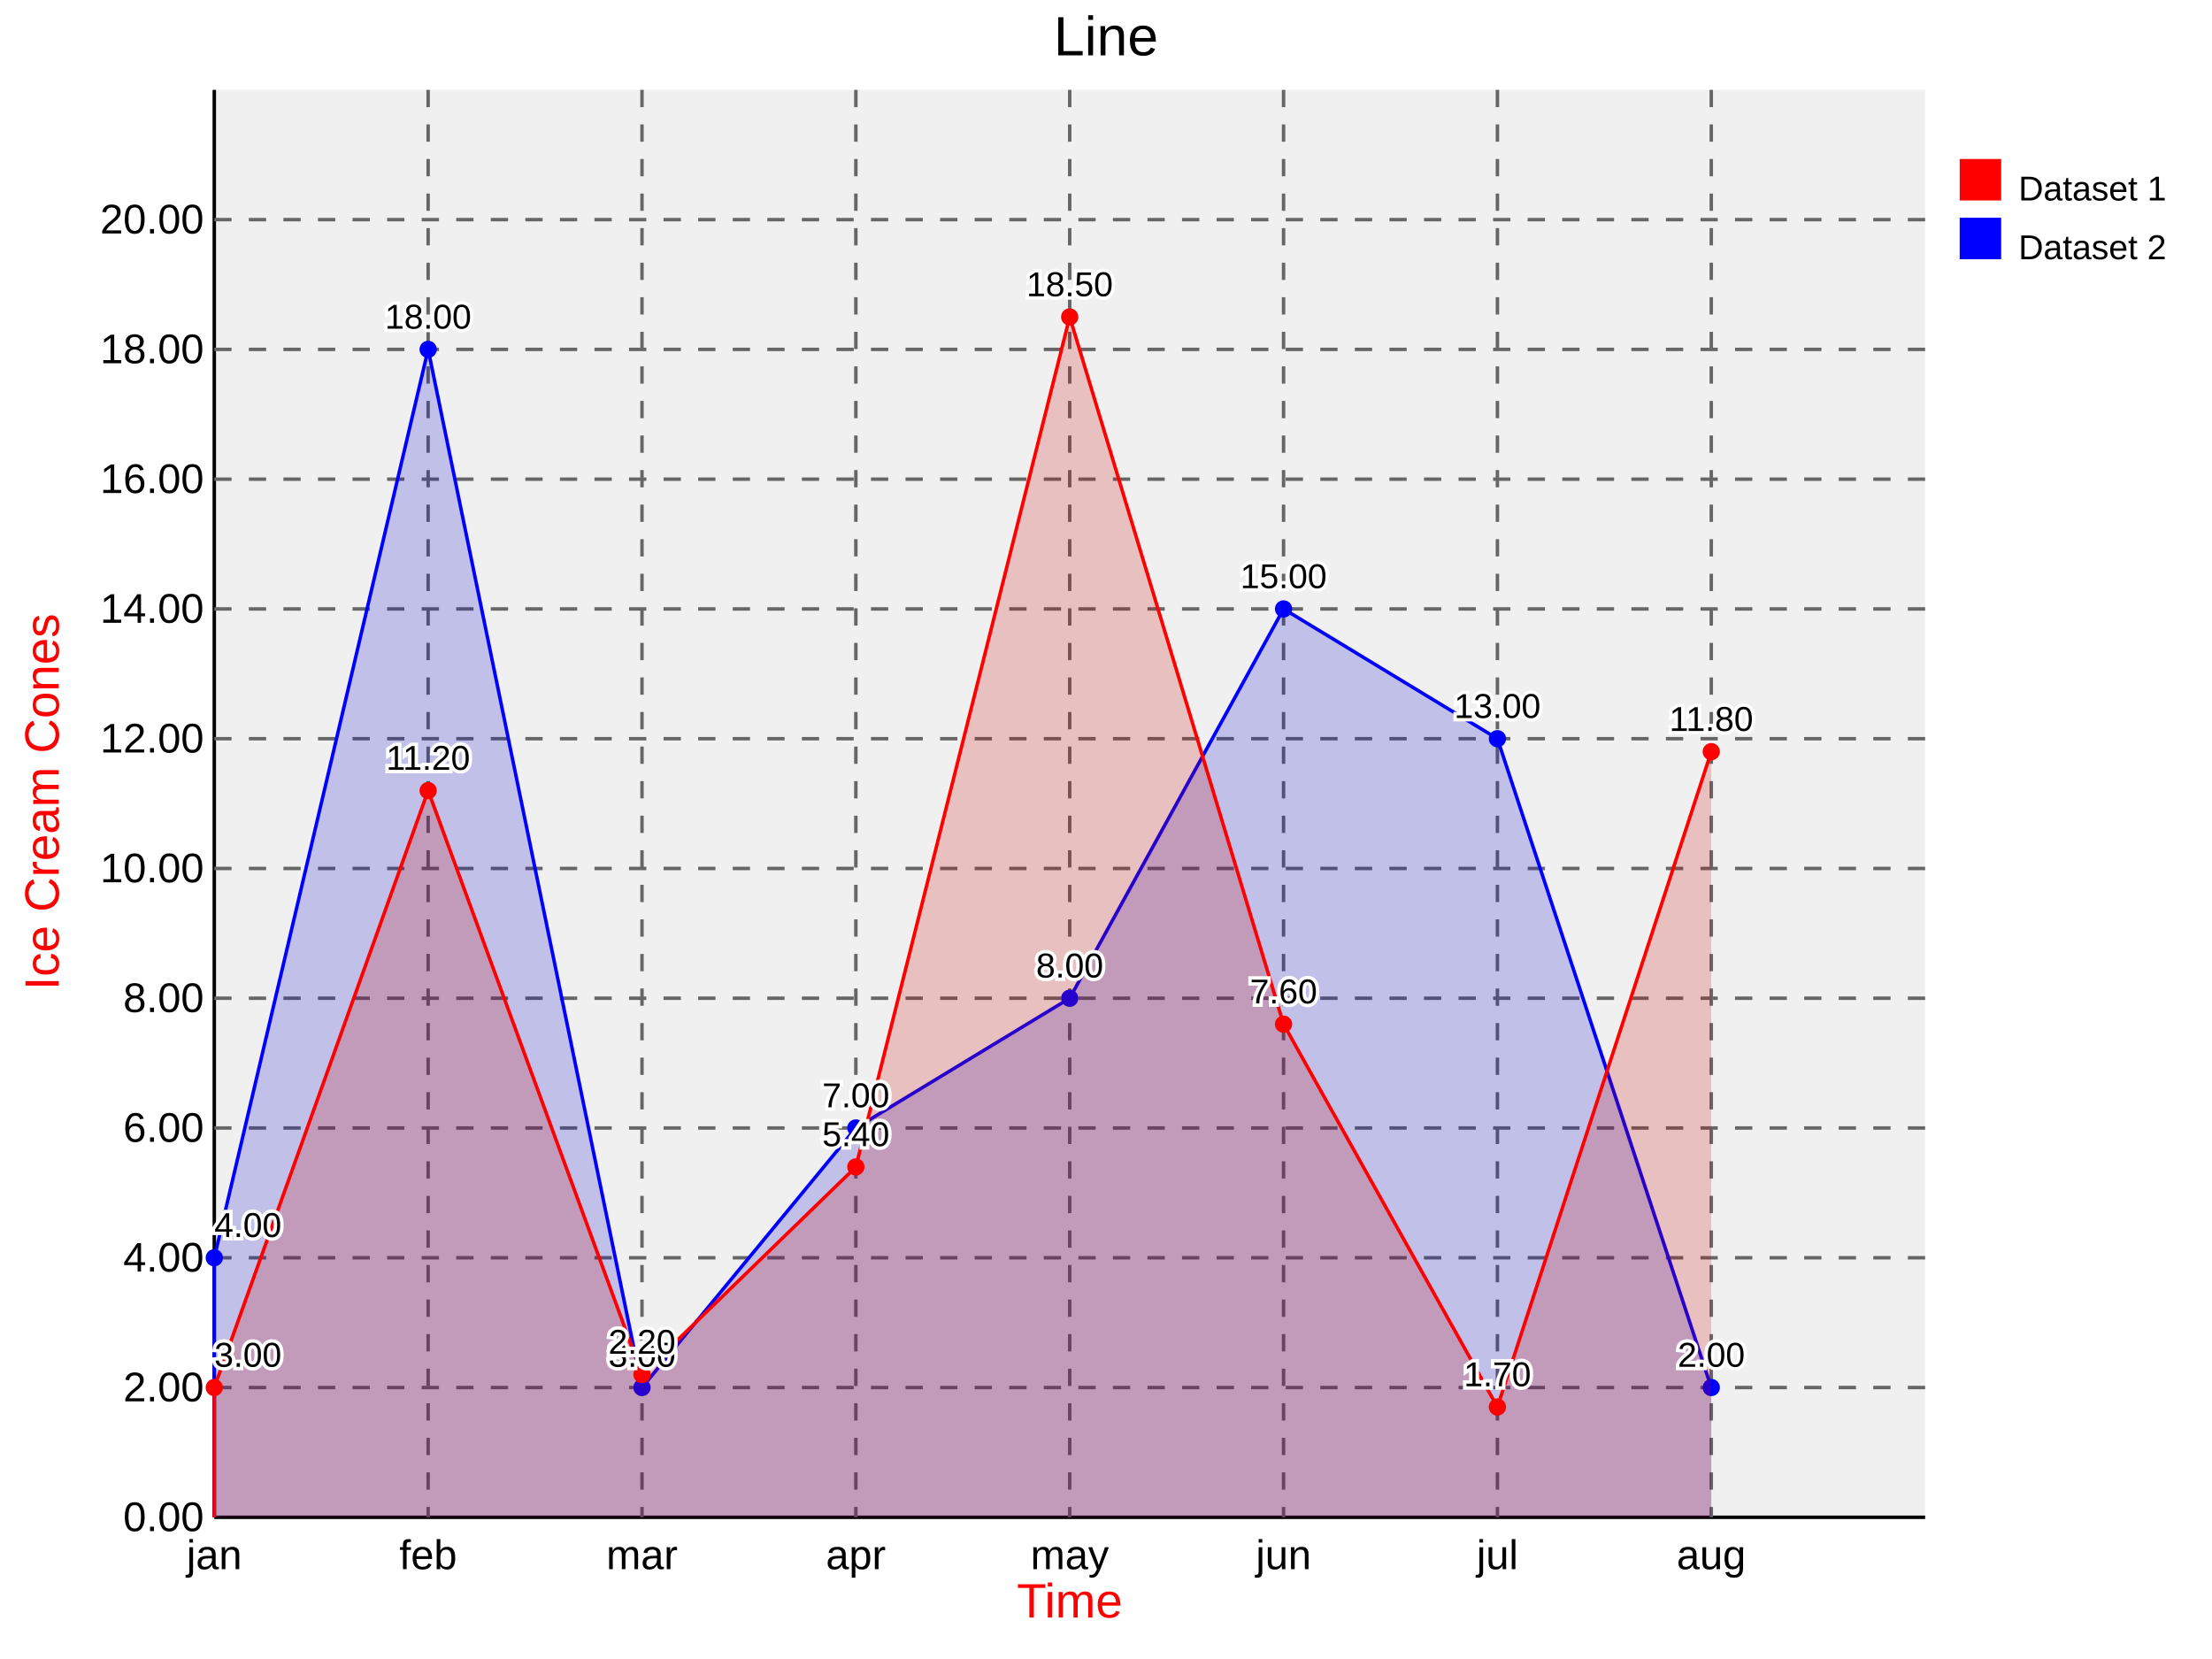
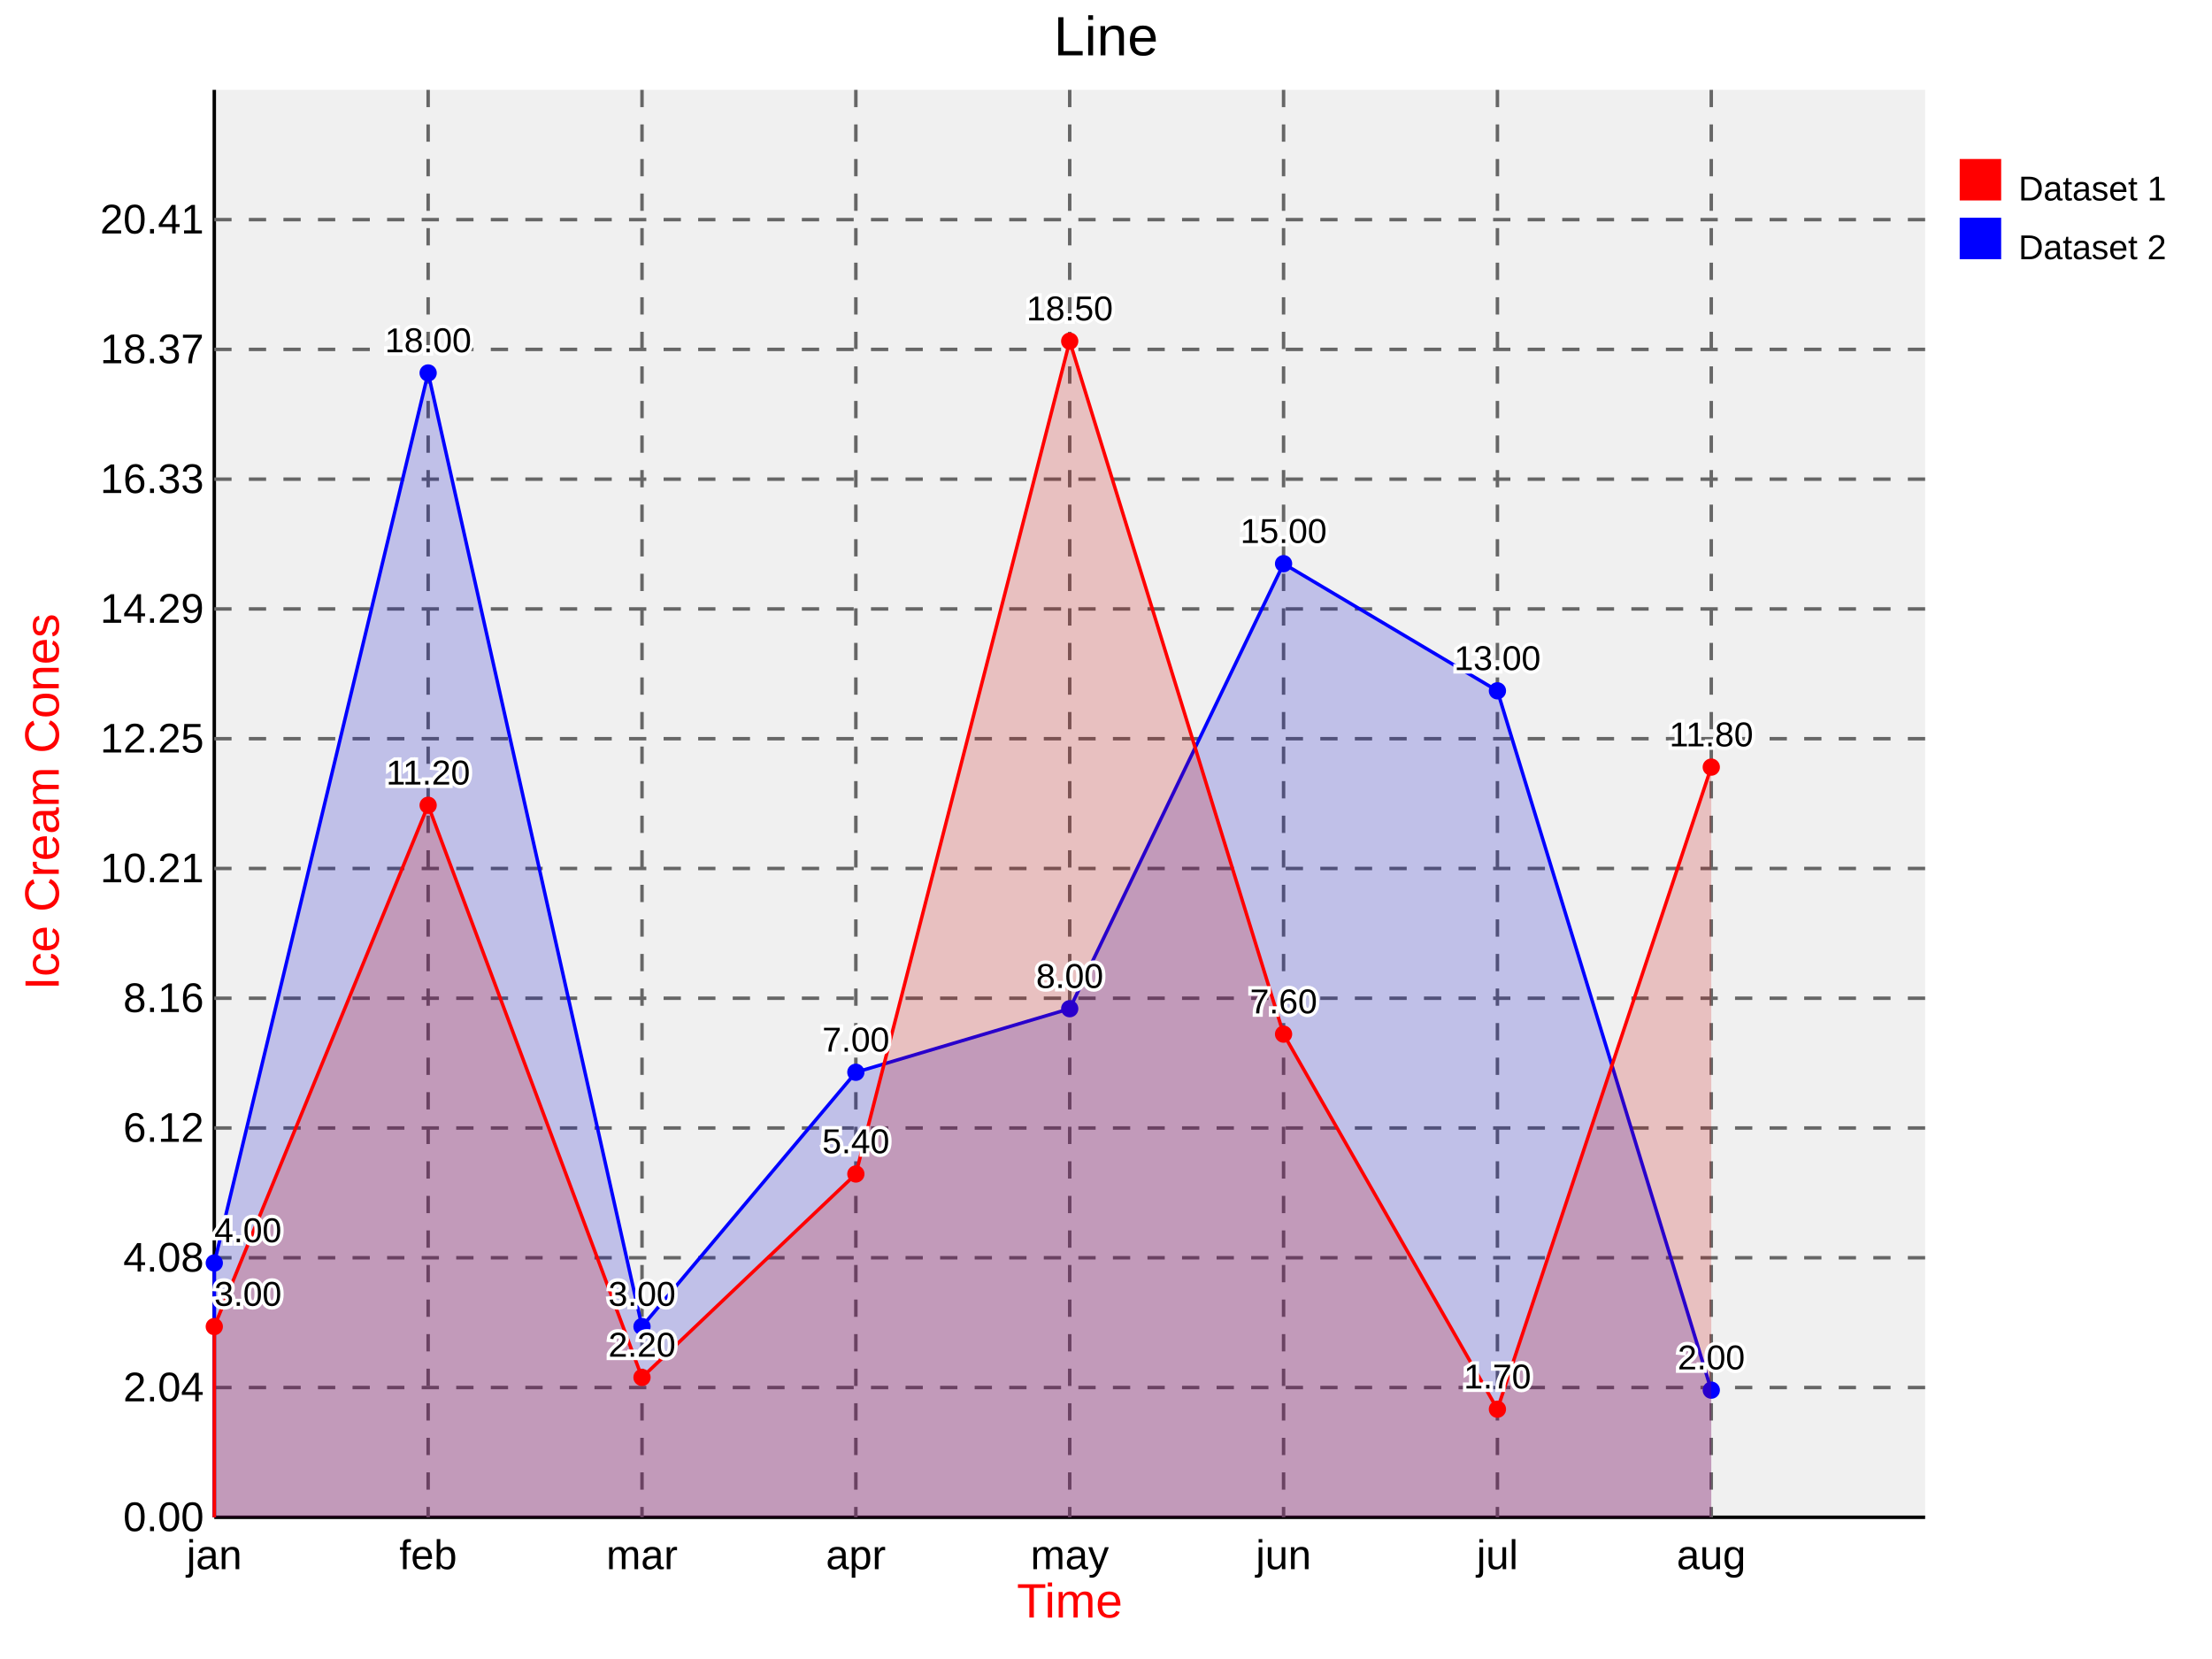
<svg xmlns="http://www.w3.org/2000/svg" width="640" height="480" viewBox="0 0 640 480">
  <defs>
    <style type="text/css">
/* Copy from here for external style sheet */
.svgBackground{
  fill:#ffffff;
}
.graphBackground{
  fill:#f0f0f0;
}

/* graphs titles */
.mainTitle{
  text-anchor: middle;
  fill: #000000;
  font-size: 16px;
  font-family: "Arial", sans-serif;
  font-weight: normal;
}
.subTitle{
  text-anchor: middle;
  fill: #999999;
  font-size: 14px;
  font-family: "Arial", sans-serif;
  font-weight: normal;
}

.axis{
  stroke: #000000;
  stroke-width: 1px;
}

.guideLines{
  stroke: #666666;
  stroke-width: 1px;
  stroke-dasharray: 5 5;
}

.xAxisLabels{
  text-anchor: middle;
  fill: #000000;
  font-size: 12px;
  font-family: "Arial", sans-serif;
  font-weight: normal;
}

.yAxisLabels{
  text-anchor: end;
  fill: #000000;
  font-size: 12px;
  font-family: "Arial", sans-serif;
  font-weight: normal;
}

.xAxisTitle{
  text-anchor: middle;
  fill: #ff0000;
  font-size: 14px;
  font-family: "Arial", sans-serif;
  font-weight: normal;
}

.yAxisTitle{
  fill: #ff0000;
  text-anchor: middle;
  font-size: 14px;
  font-family: "Arial", sans-serif;
  font-weight: normal;
}

.dataPointLabel{
  fill: #000000;
  text-anchor:middle;
  font-size: 10px;
  font-family: "Arial", sans-serif;
  font-weight: normal;
}

.staggerGuideLine{
  fill: none;
  stroke: #000000;
  stroke-width: 0.5px;  
}

/* default line styles */
.line1{
	fill: none;
	stroke: #ff0000;
	stroke-width: 1px;	
}
.line2{
	fill: none;
	stroke: #0000ff;
	stroke-width: 1px;	
}
.line3{
	fill: none;
	stroke: #00ff00;
	stroke-width: 1px;	
}
.line4{
	fill: none;
	stroke: #ffcc00;
	stroke-width: 1px;	
}
.line5{
	fill: none;
	stroke: #00ccff;
	stroke-width: 1px;	
}
.line6{
	fill: none;
	stroke: #ff00ff;
	stroke-width: 1px;	
}
.line7{
	fill: none;
	stroke: #00ffff;
	stroke-width: 1px;	
}
.line8{
	fill: none;
	stroke: #ffff00;
	stroke-width: 1px;	
}
.line9{
	fill: none;
	stroke: #ccc6666;
	stroke-width: 1px;	
}
.line10{
	fill: none;
	stroke: #663399;
	stroke-width: 1px;	
}
.line11{
	fill: none;
	stroke: #339900;
	stroke-width: 1px;	
}
.line12{
	fill: none;
	stroke: #9966FF;
	stroke-width: 1px;	
}
/* default fill styles */
.fill1{
	fill: #cc0000;
	fill-opacity: 0.2;
	stroke: none;
}
.fill2{
	fill: #0000cc;
	fill-opacity: 0.2;
	stroke: none;
}
.fill3{
	fill: #00cc00;
	fill-opacity: 0.2;
	stroke: none;
}
.fill4{
	fill: #ffcc00;
	fill-opacity: 0.2;
	stroke: none;
}
.fill5{
	fill: #00ccff;
	fill-opacity: 0.2;
	stroke: none;
}
.fill6{
	fill: #ff00ff;
	fill-opacity: 0.2;
	stroke: none;
}
.fill7{
	fill: #00ffff;
	fill-opacity: 0.2;
	stroke: none;
}
.fill8{
	fill: #ffff00;
	fill-opacity: 0.2;
	stroke: none;
}
.fill9{
	fill: #cc6666;
	fill-opacity: 0.2;
	stroke: none;
}
.fill10{
	fill: #663399;
	fill-opacity: 0.2;
	stroke: none;
}
.fill11{
	fill: #339900;
	fill-opacity: 0.2;
	stroke: none;
}
.fill12{
	fill: #9966FF;
	fill-opacity: 0.2;
	stroke: none;
}
/* default line styles */
.key1,.dataPoint1{
	fill: #ff0000;
	stroke: none;
	stroke-width: 1px;	
}
.key2,.dataPoint2{
	fill: #0000ff;
	stroke: none;
	stroke-width: 1px;	
}
.key3,.dataPoint3{
	fill: #00ff00;
	stroke: none;
	stroke-width: 1px;	
}
.key4,.dataPoint4{
	fill: #ffcc00;
	stroke: none;
	stroke-width: 1px;	
}
.key5,.dataPoint5{
	fill: #00ccff;
	stroke: none;
	stroke-width: 1px;	
}
.key6,.dataPoint6{
	fill: #ff00ff;
	stroke: none;
	stroke-width: 1px;	
}
.key7,.dataPoint7{
	fill: #00ffff;
	stroke: none;
	stroke-width: 1px;	
}
.key8,.dataPoint8{
	fill: #ffff00;
	stroke: none;
	stroke-width: 1px;	
}
.key9,.dataPoint9{
	fill: #cc6666;
	stroke: none;
	stroke-width: 1px;	
}
.key10,.dataPoint10{
	fill: #663399;
	stroke: none;
	stroke-width: 1px;	
}
.key11,.dataPoint11{
	fill: #339900;
	stroke: none;
	stroke-width: 1px;	
}
.key12,.dataPoint12{
	fill: #9966FF;
	stroke: none;
	stroke-width: 1px;	
}


.keyText{
  fill: #000000;
  text-anchor:start;
  font-size: 10px;
  font-family: "Arial", sans-serif;
  font-weight: normal;
}
/* End copy for external style sheet */

</style>
  </defs>
  <rect width="640" height="480" x="0" y="0" class="svgBackground" />
  <g transform="translate( 62.0 26 )">
    <rect x="0" y="0" width="495.0" height="413" class="graphBackground" />
    <path d="M 0 0 v413" class="axis" id="xAxis" />
    <path d="M 0 413 h495.0" class="axis" id="yAxis" />
    <text class="xAxisLabels" x="0.0" y="428" style="text-anchor: middle">
jan
</text>
    <text class="xAxisLabels" x="61.875" y="428" style="text-anchor: middle">
feb
</text>
    <path d="M61.875 0 v413" class="guideLines" />
    <text class="xAxisLabels" x="123.75" y="428" style="text-anchor: middle">
mar
</text>
    <path d="M123.75 0 v413" class="guideLines" />
    <text class="xAxisLabels" x="185.625" y="428" style="text-anchor: middle">
apr
</text>
    <path d="M185.625 0 v413" class="guideLines" />
    <text class="xAxisLabels" x="247.5" y="428" style="text-anchor: middle">
may
</text>
    <path d="M247.5 0 v413" class="guideLines" />
    <text class="xAxisLabels" x="309.375" y="428" style="text-anchor: middle">
jun
</text>
    <path d="M309.375 0 v413" class="guideLines" />
    <text class="xAxisLabels" x="371.25" y="428" style="text-anchor: middle">
jul
</text>
    <path d="M371.25 0 v413" class="guideLines" />
    <text class="xAxisLabels" x="433.125" y="428" style="text-anchor: middle">
aug
</text>
    <path d="M433.125 0 v413" class="guideLines" />
    <text x="-3" y="417.0" class="yAxisLabels" style="text-anchor: end">
0.00
</text>
    <text x="-3" y="379.455" class="yAxisLabels" style="text-anchor: end">
- 2.00
+ 2.04
</text>
    <path d="M0 375.455 h495.0" class="guideLines" />
    <text x="-3" y="341.909" class="yAxisLabels" style="text-anchor: end">
- 4.00
+ 4.08
</text>
    <path d="M0 337.909 h495.0" class="guideLines" />
    <text x="-3" y="304.364" class="yAxisLabels" style="text-anchor: end">
- 6.00
+ 6.12
</text>
    <path d="M0 300.364 h495.0" class="guideLines" />
    <text x="-3" y="266.818" class="yAxisLabels" style="text-anchor: end">
- 8.00
+ 8.16
</text>
    <path d="M0 262.818 h495.0" class="guideLines" />
    <text x="-3" y="229.273" class="yAxisLabels" style="text-anchor: end">
- 10.00
+ 10.21
</text>
    <path d="M0 225.273 h495.0" class="guideLines" />
    <text x="-3" y="191.727" class="yAxisLabels" style="text-anchor: end">
- 12.00
+ 12.25
</text>
    <path d="M0 187.727 h495.0" class="guideLines" />
    <text x="-3" y="154.182" class="yAxisLabels" style="text-anchor: end">
- 14.00
+ 14.29
</text>
    <path d="M0 150.182 h495.0" class="guideLines" />
    <text x="-3" y="116.636" class="yAxisLabels" style="text-anchor: end">
- 16.00
+ 16.33
</text>
    <path d="M0 112.636 h495.0" class="guideLines" />
    <text x="-3" y="79.091" class="yAxisLabels" style="text-anchor: end">
- 18.00
+ 18.37
</text>
    <path d="M0 75.091 h495.0" class="guideLines" />
    <text x="-3" y="41.545" class="yAxisLabels" style="text-anchor: end">
- 20.00
+ 20.41
</text>
    <path d="M0 37.545 h495.0" class="guideLines" />
-     <path d="M0.0 413.0 L0.0 337.909 61.875 75.091 123.75 375.455 185.625 300.364 247.5 262.818 309.375 150.182 371.25 187.727 433.125 375.455 V413Z" class="fill2" />
-     <path d="M0 413 L0.0 337.909 61.875 75.091 123.75 375.455 185.625 300.364 247.5 262.818 309.375 150.182 371.25 187.727 433.125 375.455 " class="line2" />
-     <circle cx="0.0" cy="337.909" r="2.5" class="dataPoint2" />
-     <circle cx="61.875" cy="75.091" r="2.5" class="dataPoint2" />
-     <circle cx="123.75" cy="375.455" r="2.5" class="dataPoint2" />
-     <circle cx="185.625" cy="300.364" r="2.5" class="dataPoint2" />
-     <circle cx="247.5" cy="262.818" r="2.5" class="dataPoint2" />
-     <circle cx="309.375" cy="150.182" r="2.5" class="dataPoint2" />
-     <circle cx="371.25" cy="187.727" r="2.5" class="dataPoint2" />
-     <circle cx="433.125" cy="375.455" r="2.5" class="dataPoint2" />
-     <path d="M0.0 413.0 L0.0 375.455 61.875 202.745 123.75 371.7 185.625 311.627 247.5 65.705 309.375 270.327 371.25 381.086 433.125 191.482 V413Z" class="fill1" />
-     <path d="M0 413 L0.0 375.455 61.875 202.745 123.75 371.7 185.625 311.627 247.5 65.705 309.375 270.327 371.25 381.086 433.125 191.482 " class="line1" />
-     <circle cx="0.0" cy="375.455" r="2.5" class="dataPoint1" />
-     <circle cx="61.875" cy="202.745" r="2.5" class="dataPoint1" />
-     <circle cx="123.75" cy="371.7" r="2.5" class="dataPoint1" />
-     <circle cx="185.625" cy="311.627" r="2.5" class="dataPoint1" />
-     <circle cx="247.5" cy="65.705" r="2.5" class="dataPoint1" />
-     <circle cx="309.375" cy="270.327" r="2.5" class="dataPoint1" />
-     <circle cx="371.25" cy="381.086" r="2.5" class="dataPoint1" />
-     <circle cx="433.125" cy="191.482" r="2.5" class="dataPoint1" />
+     <path d="M0.0 413.0 L0.0 339.425 61.875 81.911 123.75 357.819 185.625 284.243 247.5 265.849 309.375 137.093 371.25 173.88 433.125 376.212 V413Z" class="fill2" />
+     <path d="M0 413 L0.0 339.425 61.875 81.911 123.75 357.819 185.625 284.243 247.5 265.849 309.375 137.093 371.25 173.88 433.125 376.212 " class="line2" />
+     <circle cx="0.0" cy="339.425" r="2.5" class="dataPoint2" />
+     <circle cx="61.875" cy="81.911" r="2.5" class="dataPoint2" />
+     <circle cx="123.75" cy="357.819" r="2.5" class="dataPoint2" />
+     <circle cx="185.625" cy="284.243" r="2.5" class="dataPoint2" />
+     <circle cx="247.5" cy="265.849" r="2.5" class="dataPoint2" />
+     <circle cx="309.375" cy="137.093" r="2.5" class="dataPoint2" />
+     <circle cx="371.25" cy="173.88" r="2.5" class="dataPoint2" />
+     <circle cx="433.125" cy="376.212" r="2.5" class="dataPoint2" />
+     <path d="M0.0 413.0 L0.0 357.819 61.875 206.989 123.75 372.534 185.625 313.673 247.5 72.714 309.375 273.207 371.25 381.731 433.125 195.953 V413Z" class="fill1" />
+     <path d="M0 413 L0.0 357.819 61.875 206.989 123.75 372.534 185.625 313.673 247.5 72.714 309.375 273.207 371.25 381.731 433.125 195.953 " class="line1" />
+     <circle cx="0.0" cy="357.819" r="2.5" class="dataPoint1" />
+     <circle cx="61.875" cy="206.989" r="2.5" class="dataPoint1" />
+     <circle cx="123.75" cy="372.534" r="2.5" class="dataPoint1" />
+     <circle cx="185.625" cy="313.673" r="2.5" class="dataPoint1" />
+     <circle cx="247.5" cy="72.714" r="2.5" class="dataPoint1" />
+     <circle cx="309.375" cy="273.207" r="2.5" class="dataPoint1" />
+     <circle cx="371.25" cy="381.731" r="2.5" class="dataPoint1" />
+     <circle cx="433.125" cy="195.953" r="2.5" class="dataPoint1" />
    <g>
-       <text x="0.0" y="331.909" class="dataPointLabel" style="text-anchor: start; stroke: #fff; stroke-width: 2;">
+       <text x="0.0" y="333.425" class="dataPointLabel" style="text-anchor: start; stroke: #fff; stroke-width: 2;">
4.00
</text>
-       <text x="0.0" y="331.909" class="dataPointLabel" style="text-anchor: start;">
+       <text x="0.0" y="333.425" class="dataPointLabel" style="text-anchor: start;">
4.00
</text>
-       <text x="5.0" y="325.909" class="dataPointLabel" visibility="hidden" style="stroke-width: 2; fill: #000; text-anchor: start;" id="25984164">
+       <text x="5.0" y="327.425" class="dataPointLabel" visibility="hidden" style="stroke-width: 2; fill: #000; text-anchor: start;" id="26350944">
4.00
</text>
-       <circle cx="0.0" cy="337.909" r="10" style="opacity: 0" />
-       <text x="61.875" y="69.091" class="dataPointLabel" style=" stroke: #fff; stroke-width: 2;">
+       <circle cx="0.0" cy="339.425" r="10" style="opacity: 0" />
+       <text x="61.875" y="75.911" class="dataPointLabel" style=" stroke: #fff; stroke-width: 2;">
18.00
</text>
-       <text x="61.875" y="69.091" class="dataPointLabel">
+       <text x="61.875" y="75.911" class="dataPointLabel">
18.00
</text>
-       <text x="66.875" y="63.091" class="dataPointLabel" visibility="hidden" style="stroke-width: 2; fill: #000; text-anchor: start;" id="23512464">
+       <text x="66.875" y="69.911" class="dataPointLabel" visibility="hidden" style="stroke-width: 2; fill: #000; text-anchor: start;" id="20409612">
18.00
</text>
-       <circle cx="61.875" cy="75.091" r="10" style="opacity: 0" />
-       <text x="123.75" y="369.455" class="dataPointLabel" style=" stroke: #fff; stroke-width: 2;">
+       <circle cx="61.875" cy="81.911" r="10" style="opacity: 0" />
+       <text x="123.75" y="351.819" class="dataPointLabel" style=" stroke: #fff; stroke-width: 2;">
3.00
</text>
-       <text x="123.75" y="369.455" class="dataPointLabel">
+       <text x="123.75" y="351.819" class="dataPointLabel">
3.00
</text>
-       <text x="128.75" y="363.455" class="dataPointLabel" visibility="hidden" style="stroke-width: 2; fill: #000; text-anchor: start;" id="20014500">
+       <text x="128.75" y="345.819" class="dataPointLabel" visibility="hidden" style="stroke-width: 2; fill: #000; text-anchor: start;" id="26353452">
3.00
</text>
-       <circle cx="123.75" cy="375.455" r="10" style="opacity: 0" />
-       <text x="185.625" y="294.364" class="dataPointLabel" style=" stroke: #fff; stroke-width: 2;">
+       <circle cx="123.75" cy="357.819" r="10" style="opacity: 0" />
+       <text x="185.625" y="278.243" class="dataPointLabel" style=" stroke: #fff; stroke-width: 2;">
7.00
</text>
-       <text x="185.625" y="294.364" class="dataPointLabel">
+       <text x="185.625" y="278.243" class="dataPointLabel">
7.00
</text>
-       <text x="190.625" y="288.364" class="dataPointLabel" visibility="hidden" style="stroke-width: 2; fill: #000; text-anchor: start;" id="25977408">
+       <text x="190.625" y="272.243" class="dataPointLabel" visibility="hidden" style="stroke-width: 2; fill: #000; text-anchor: start;" id="26329164">
7.00
</text>
-       <circle cx="185.625" cy="300.364" r="10" style="opacity: 0" />
-       <text x="247.5" y="256.818" class="dataPointLabel" style=" stroke: #fff; stroke-width: 2;">
+       <circle cx="185.625" cy="284.243" r="10" style="opacity: 0" />
+       <text x="247.5" y="259.849" class="dataPointLabel" style=" stroke: #fff; stroke-width: 2;">
8.00
</text>
-       <text x="247.5" y="256.818" class="dataPointLabel">
+       <text x="247.5" y="259.849" class="dataPointLabel">
8.00
</text>
-       <text x="252.5" y="250.818" class="dataPointLabel" visibility="hidden" style="stroke-width: 2; fill: #000; text-anchor: start;" id="25945440">
+       <text x="252.5" y="253.849" class="dataPointLabel" visibility="hidden" style="stroke-width: 2; fill: #000; text-anchor: start;" id="26297532">
8.00
</text>
-       <circle cx="247.5" cy="262.818" r="10" style="opacity: 0" />
-       <text x="309.375" y="144.182" class="dataPointLabel" style=" stroke: #fff; stroke-width: 2;">
+       <circle cx="247.5" cy="265.849" r="10" style="opacity: 0" />
+       <text x="309.375" y="131.093" class="dataPointLabel" style=" stroke: #fff; stroke-width: 2;">
15.00
</text>
-       <text x="309.375" y="144.182" class="dataPointLabel">
+       <text x="309.375" y="131.093" class="dataPointLabel">
15.00
</text>
-       <text x="314.375" y="138.182" class="dataPointLabel" visibility="hidden" style="stroke-width: 2; fill: #000; text-anchor: start;" id="25905552">
+       <text x="314.375" y="125.093" class="dataPointLabel" visibility="hidden" style="stroke-width: 2; fill: #000; text-anchor: start;" id="26266104">
15.00
</text>
-       <circle cx="309.375" cy="150.182" r="10" style="opacity: 0" />
-       <text x="371.25" y="181.727" class="dataPointLabel" style=" stroke: #fff; stroke-width: 2;">
+       <circle cx="309.375" cy="137.093" r="10" style="opacity: 0" />
+       <text x="371.25" y="167.88" class="dataPointLabel" style=" stroke: #fff; stroke-width: 2;">
13.00
</text>
-       <text x="371.25" y="181.727" class="dataPointLabel">
+       <text x="371.25" y="167.88" class="dataPointLabel">
13.00
</text>
-       <text x="376.25" y="175.727" class="dataPointLabel" visibility="hidden" style="stroke-width: 2; fill: #000; text-anchor: start;" id="25865784">
+       <text x="376.25" y="161.88" class="dataPointLabel" visibility="hidden" style="stroke-width: 2; fill: #000; text-anchor: start;" id="26226384">
13.00
</text>
-       <circle cx="371.25" cy="187.727" r="10" style="opacity: 0" />
-       <text x="433.125" y="369.455" class="dataPointLabel" style=" stroke: #fff; stroke-width: 2;">
+       <circle cx="371.25" cy="173.88" r="10" style="opacity: 0" />
+       <text x="433.125" y="370.212" class="dataPointLabel" style=" stroke: #fff; stroke-width: 2;">
2.00
</text>
-       <text x="433.125" y="369.455" class="dataPointLabel">
+       <text x="433.125" y="370.212" class="dataPointLabel">
2.00
</text>
-       <text x="438.125" y="363.455" class="dataPointLabel" visibility="hidden" style="stroke-width: 2; fill: #000; text-anchor: start;" id="25834464">
+       <text x="438.125" y="364.212" class="dataPointLabel" visibility="hidden" style="stroke-width: 2; fill: #000; text-anchor: start;" id="26194956">
2.00
</text>
-       <circle cx="433.125" cy="375.455" r="10" style="opacity: 0" />
-       <text x="0.0" y="369.455" class="dataPointLabel" style="text-anchor: start; stroke: #fff; stroke-width: 2;">
+       <circle cx="433.125" cy="376.212" r="10" style="opacity: 0" />
+       <text x="0.0" y="351.819" class="dataPointLabel" style="text-anchor: start; stroke: #fff; stroke-width: 2;">
3.00
</text>
-       <text x="0.0" y="369.455" class="dataPointLabel" style="text-anchor: start;">
+       <text x="0.0" y="351.819" class="dataPointLabel" style="text-anchor: start;">
3.00
</text>
-       <text x="5.0" y="363.455" class="dataPointLabel" visibility="hidden" style="stroke-width: 2; fill: #000; text-anchor: start;" id="25781460">
+       <text x="5.0" y="345.819" class="dataPointLabel" visibility="hidden" style="stroke-width: 2; fill: #000; text-anchor: start;" id="26133492">
3.00
</text>
-       <circle cx="0.0" cy="375.455" r="10" style="opacity: 0" />
-       <text x="61.875" y="196.745" class="dataPointLabel" style=" stroke: #fff; stroke-width: 2;">
+       <circle cx="0.0" cy="357.819" r="10" style="opacity: 0" />
+       <text x="61.875" y="200.989" class="dataPointLabel" style=" stroke: #fff; stroke-width: 2;">
11.20
</text>
-       <text x="61.875" y="196.745" class="dataPointLabel">
+       <text x="61.875" y="200.989" class="dataPointLabel">
11.20
</text>
-       <text x="66.875" y="190.745" class="dataPointLabel" visibility="hidden" style="stroke-width: 2; fill: #000; text-anchor: start;" id="25741392">
+       <text x="66.875" y="194.989" class="dataPointLabel" visibility="hidden" style="stroke-width: 2; fill: #000; text-anchor: start;" id="26101740">
11.20
</text>
-       <circle cx="61.875" cy="202.745" r="10" style="opacity: 0" />
-       <text x="123.75" y="365.7" class="dataPointLabel" style=" stroke: #fff; stroke-width: 2;">
+       <circle cx="61.875" cy="206.989" r="10" style="opacity: 0" />
+       <text x="123.75" y="366.534" class="dataPointLabel" style=" stroke: #fff; stroke-width: 2;">
2.20
</text>
-       <text x="123.75" y="365.7" class="dataPointLabel">
+       <text x="123.75" y="366.534" class="dataPointLabel">
2.20
</text>
-       <text x="128.75" y="359.7" class="dataPointLabel" visibility="hidden" style="stroke-width: 2; fill: #000; text-anchor: start;" id="25602516">
+       <text x="128.75" y="360.534" class="dataPointLabel" visibility="hidden" style="stroke-width: 2; fill: #000; text-anchor: start;" id="25969920">
2.20
</text>
-       <circle cx="123.75" cy="371.7" r="10" style="opacity: 0" />
-       <text x="185.625" y="305.627" class="dataPointLabel" style=" stroke: #fff; stroke-width: 2;">
+       <circle cx="123.75" cy="372.534" r="10" style="opacity: 0" />
+       <text x="185.625" y="307.673" class="dataPointLabel" style=" stroke: #fff; stroke-width: 2;">
5.40
</text>
-       <text x="185.625" y="305.627" class="dataPointLabel">
+       <text x="185.625" y="307.673" class="dataPointLabel">
5.40
</text>
-       <text x="190.625" y="299.627" class="dataPointLabel" visibility="hidden" style="stroke-width: 2; fill: #000; text-anchor: start;" id="25431372">
+       <text x="190.625" y="301.673" class="dataPointLabel" visibility="hidden" style="stroke-width: 2; fill: #000; text-anchor: start;" id="25773816">
5.40
</text>
-       <circle cx="185.625" cy="311.627" r="10" style="opacity: 0" />
-       <text x="247.5" y="59.705" class="dataPointLabel" style=" stroke: #fff; stroke-width: 2;">
+       <circle cx="185.625" cy="313.673" r="10" style="opacity: 0" />
+       <text x="247.5" y="66.714" class="dataPointLabel" style=" stroke: #fff; stroke-width: 2;">
18.50
</text>
-       <text x="247.5" y="59.705" class="dataPointLabel">
+       <text x="247.5" y="66.714" class="dataPointLabel">
18.50
</text>
-       <text x="252.5" y="53.705" class="dataPointLabel" visibility="hidden" style="stroke-width: 2; fill: #000; text-anchor: start;" id="25401084">
+       <text x="252.5" y="60.714" class="dataPointLabel" visibility="hidden" style="stroke-width: 2; fill: #000; text-anchor: start;" id="25743324">
18.50
</text>
-       <circle cx="247.5" cy="65.705" r="10" style="opacity: 0" />
-       <text x="309.375" y="264.327" class="dataPointLabel" style=" stroke: #fff; stroke-width: 2;">
+       <circle cx="247.5" cy="72.714" r="10" style="opacity: 0" />
+       <text x="309.375" y="267.207" class="dataPointLabel" style=" stroke: #fff; stroke-width: 2;">
7.60
</text>
-       <text x="309.375" y="264.327" class="dataPointLabel">
+       <text x="309.375" y="267.207" class="dataPointLabel">
7.60
</text>
-       <text x="314.375" y="258.327" class="dataPointLabel" visibility="hidden" style="stroke-width: 2; fill: #000; text-anchor: start;" id="25338504">
+       <text x="314.375" y="261.207" class="dataPointLabel" visibility="hidden" style="stroke-width: 2; fill: #000; text-anchor: start;" id="25630536">
7.60
</text>
-       <circle cx="309.375" cy="270.327" r="10" style="opacity: 0" />
-       <text x="371.25" y="375.086" class="dataPointLabel" style=" stroke: #fff; stroke-width: 2;">
+       <circle cx="309.375" cy="273.207" r="10" style="opacity: 0" />
+       <text x="371.25" y="375.731" class="dataPointLabel" style=" stroke: #fff; stroke-width: 2;">
1.70
</text>
-       <text x="371.25" y="375.086" class="dataPointLabel">
+       <text x="371.25" y="375.731" class="dataPointLabel">
1.70
</text>
-       <text x="376.25" y="369.086" class="dataPointLabel" visibility="hidden" style="stroke-width: 2; fill: #000; text-anchor: start;" id="25299528">
+       <text x="376.25" y="369.731" class="dataPointLabel" visibility="hidden" style="stroke-width: 2; fill: #000; text-anchor: start;" id="25600404">
1.70
</text>
-       <circle cx="371.25" cy="381.086" r="10" style="opacity: 0" />
-       <text x="433.125" y="185.482" class="dataPointLabel" style=" stroke: #fff; stroke-width: 2;">
+       <circle cx="371.25" cy="381.731" r="10" style="opacity: 0" />
+       <text x="433.125" y="189.953" class="dataPointLabel" style=" stroke: #fff; stroke-width: 2;">
11.80
</text>
-       <text x="433.125" y="185.482" class="dataPointLabel">
+       <text x="433.125" y="189.953" class="dataPointLabel">
11.80
</text>
-       <text x="438.125" y="179.482" class="dataPointLabel" visibility="hidden" style="stroke-width: 2; fill: #000; text-anchor: start;" id="25244568">
+       <text x="438.125" y="183.953" class="dataPointLabel" visibility="hidden" style="stroke-width: 2; fill: #000; text-anchor: start;" id="25536936">
11.80
</text>
-       <circle cx="433.125" cy="191.482" r="10" style="opacity: 0" />
+       <circle cx="433.125" cy="195.953" r="10" style="opacity: 0" />
    </g>
  </g>
  <text x="320" y="16" class="mainTitle">
Line
</text>
  <text x="309.5" y="468" class="xAxisTitle">
Time
</text>
  <text x="17" y="232" class="yAxisTitle" transform="rotate( -90, 17, 232 )">
Ice Cream Cones
</text>
  <g transform="translate(567.0 46)">
    <rect x="0" y="0" width="12" height="12" class="key1" />
    <text x="17" y="12" class="keyText">
Dataset 1
</text>
    <rect x="0" y="17" width="12" height="12" class="key2" />
    <text x="17" y="29" class="keyText">
Dataset 2
</text>
  </g>
</svg>
